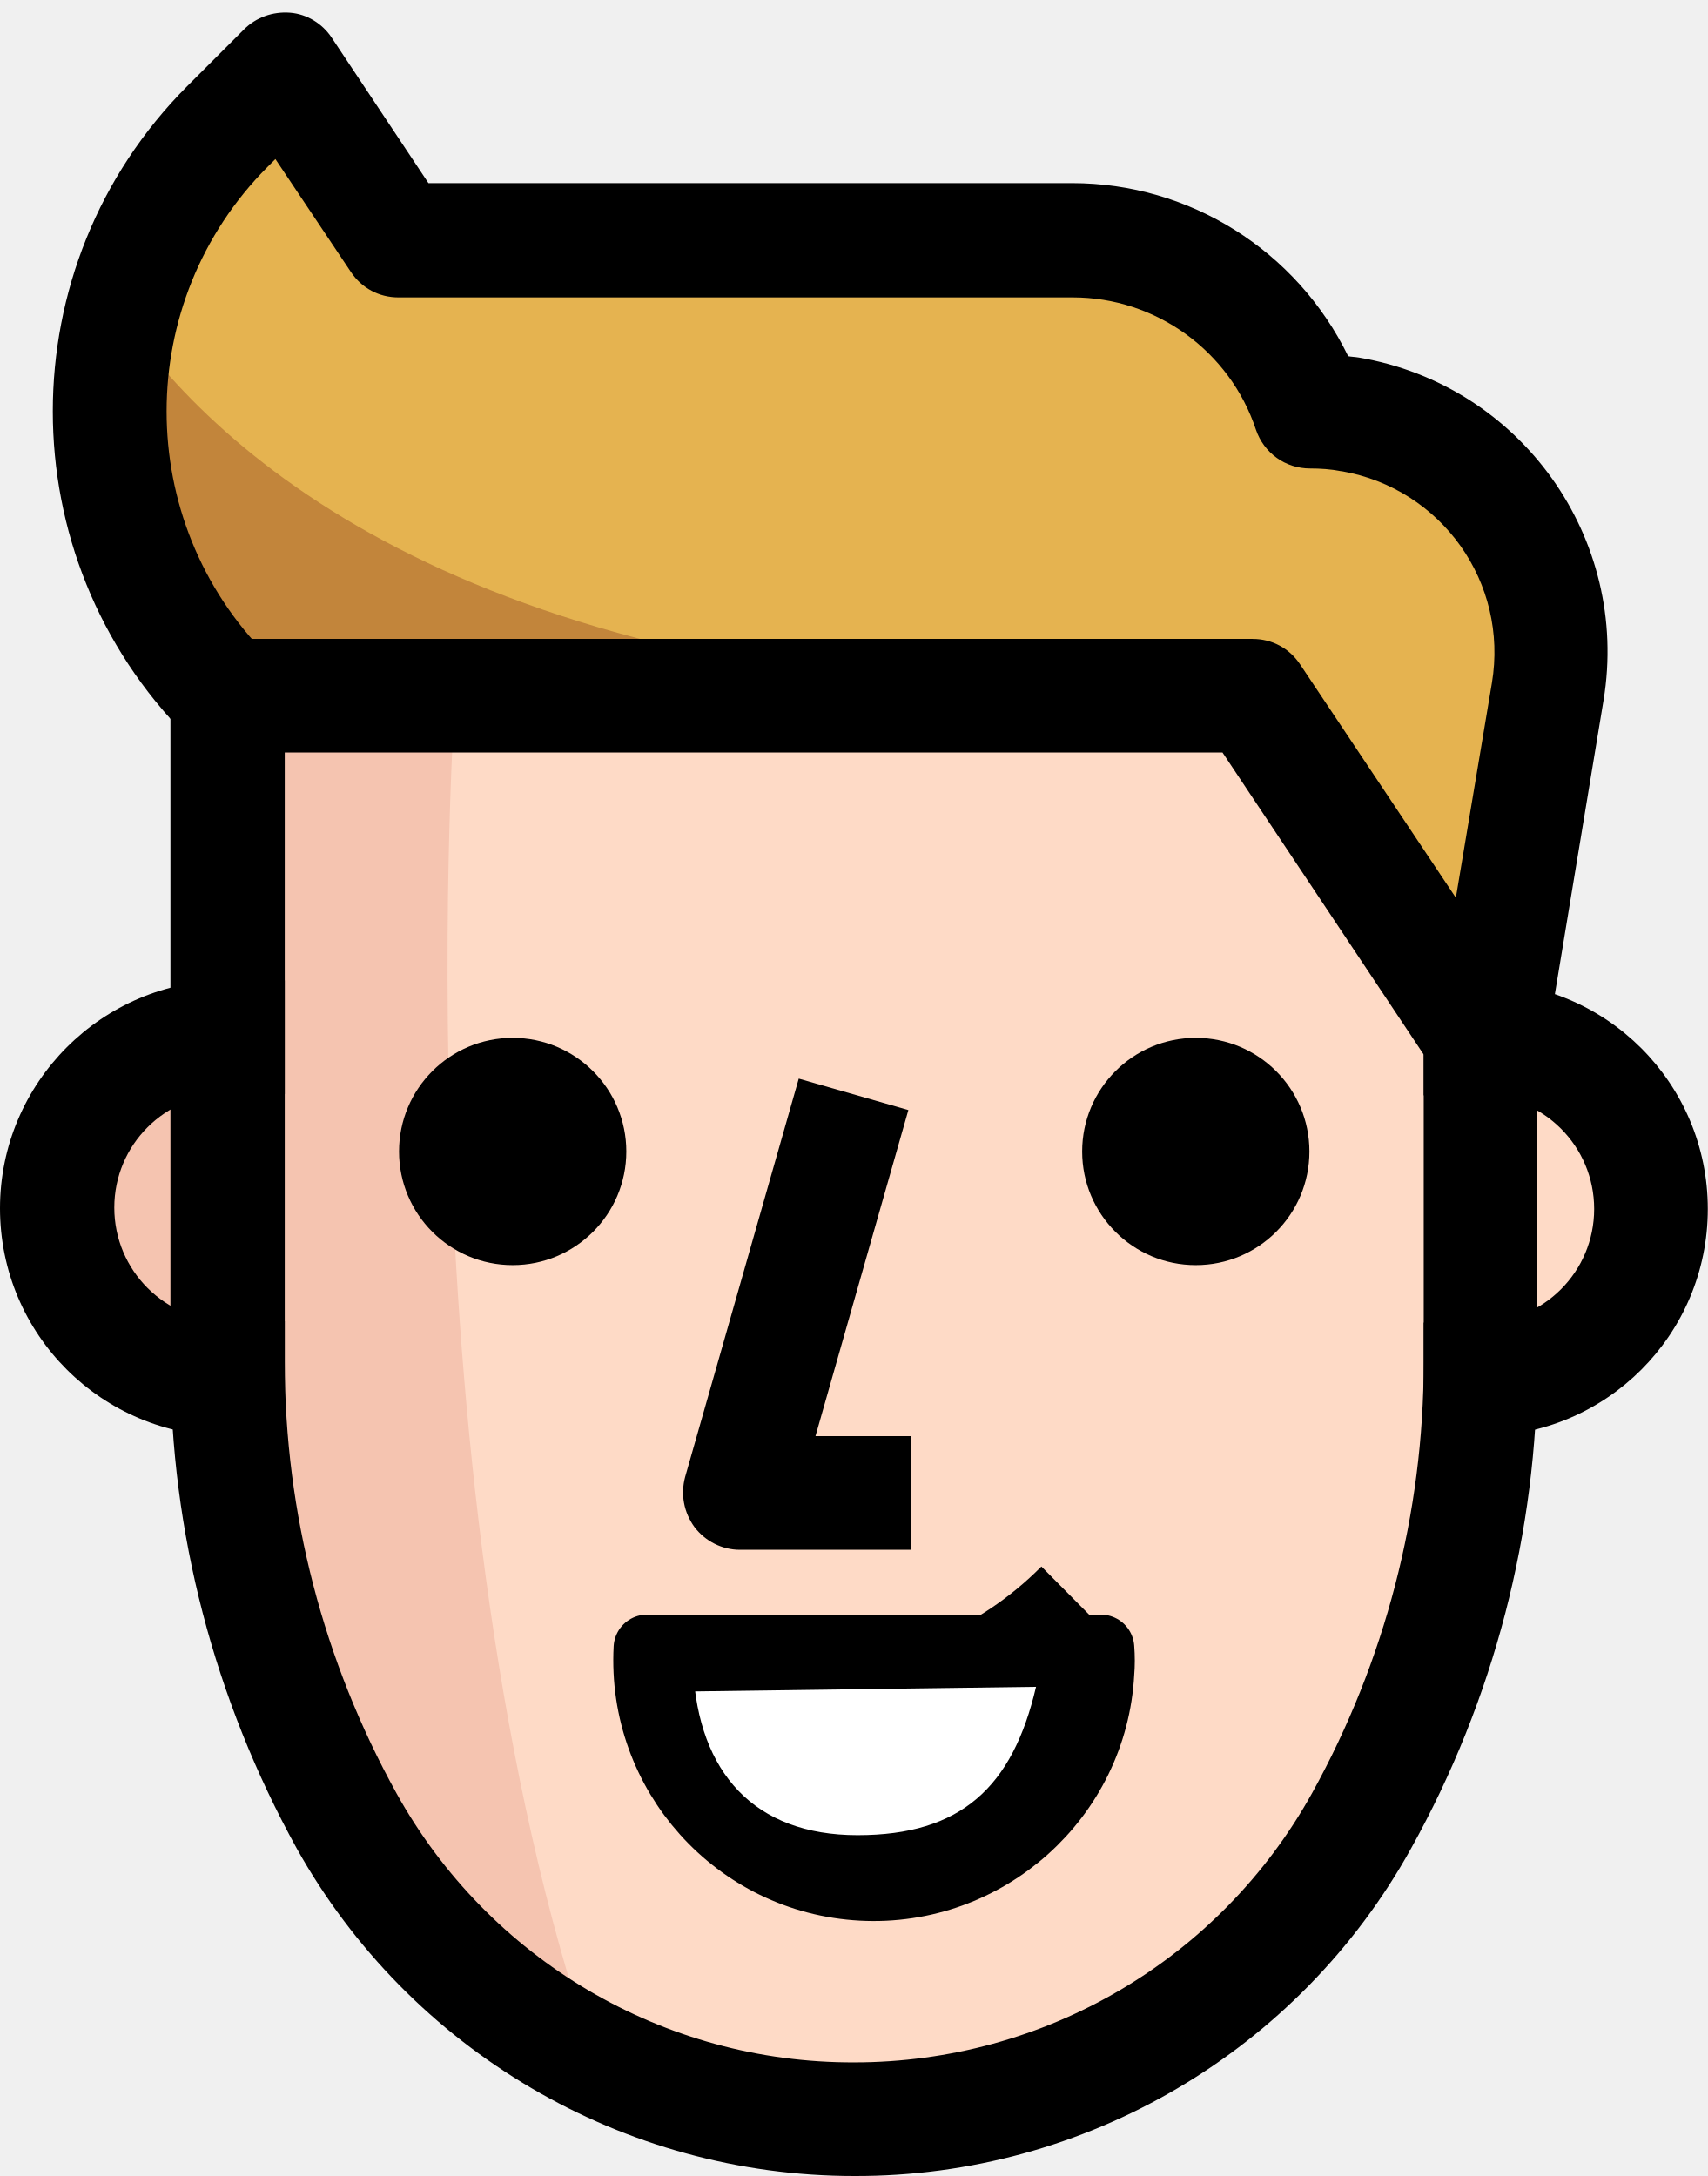
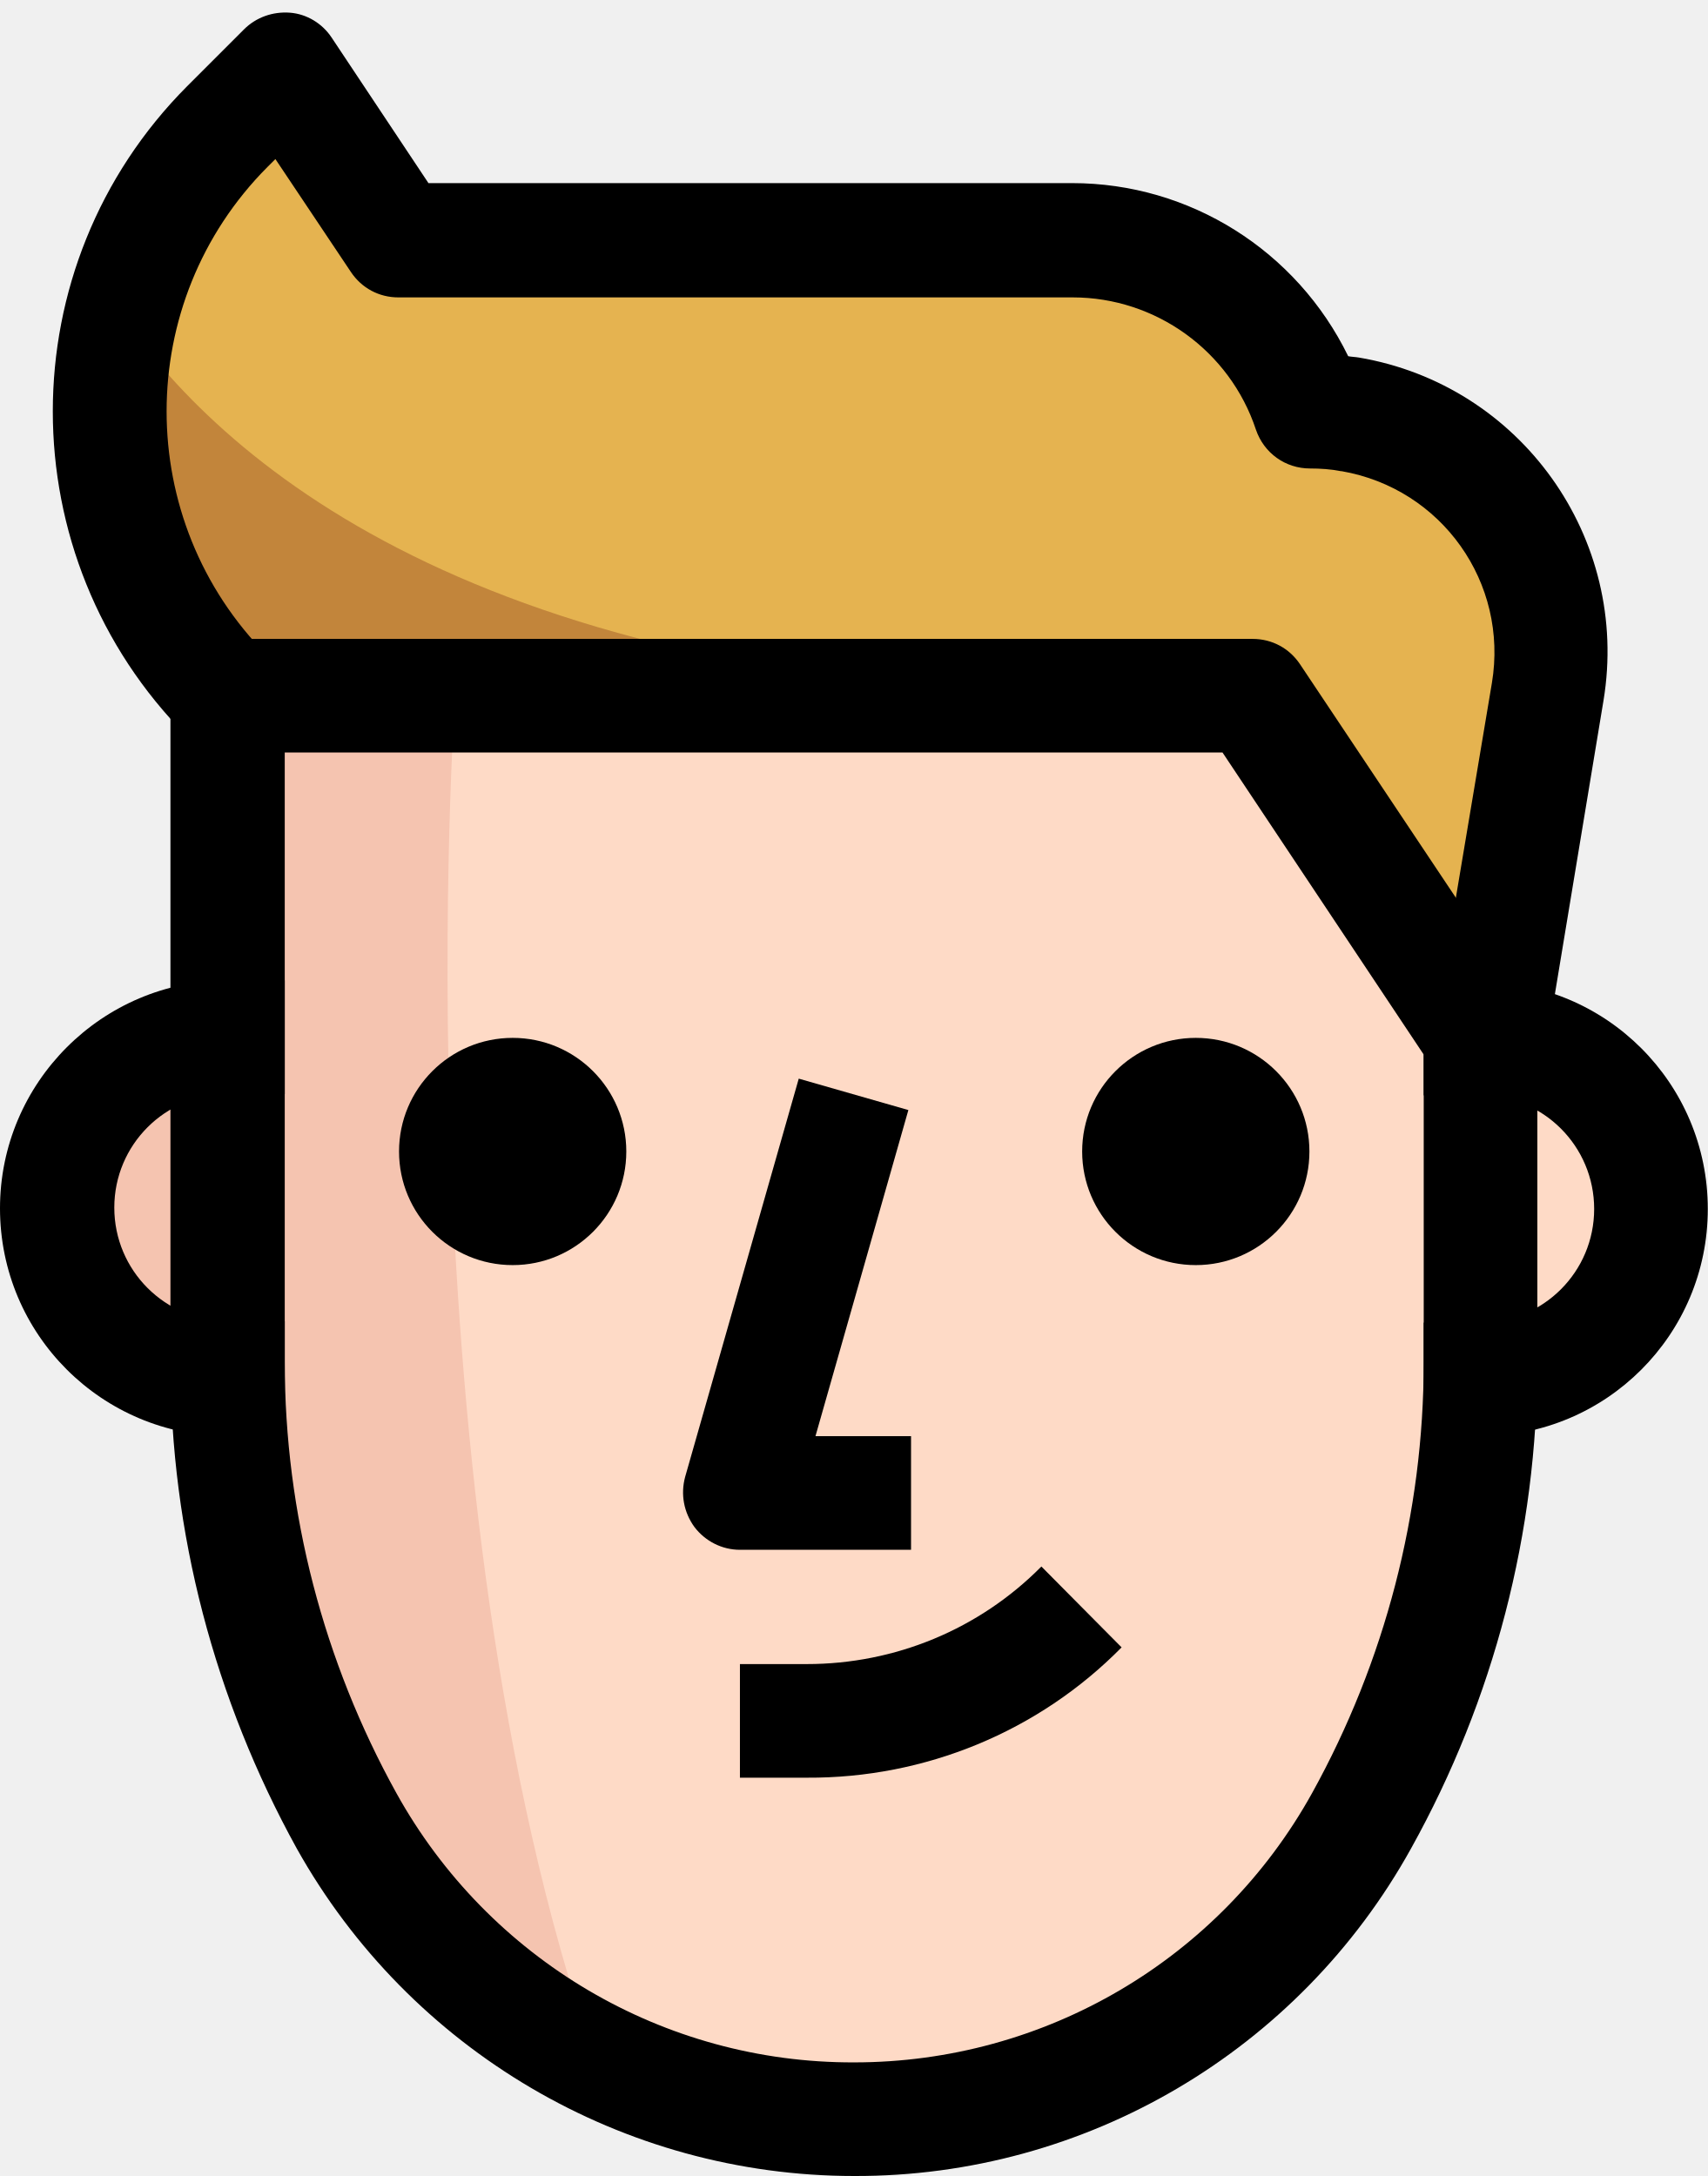
<svg xmlns="http://www.w3.org/2000/svg" version="1.1" viewBox="0 0 255.5 325.6">
  <style type="text/css">
	.st0 { fill: #FEDAC6 }
	.st1 { fill: #F5C4B0 }
	.st2 { fill: #E5B350 }
	.st3 { fill: #C2853B }
	.st4 {
		fill: #FFFFFF;
		stroke: #000000;
		stroke-width: 10;
		stroke-linejoin: round;
		stroke-miterlimit: 10;
	}
-   #mouth-2 { display:none }
+   #avatar-mouth-2 { display:none }
</style>
  <g>
    <path class="st0" d="M221.5,155.2H213v51.1h8.5c14.1,0,25.5-11.4,25.5-25.6S235.6,155.2,221.5,155.2L221.5,155.2z" />
    <path class="st1" d="M8.5,180.8c0,14.1,11.4,25.6,25.6,25.6l0,0h8.5v-51.1h-8.5c-14.1,0-25.5,11.3-25.6,25.3V180.8z" />
    <path class="st2" d="M221.5,155.2l10.1-51.7c3.3-19.6-10-38.2-29.6-41.5c-2-0.3-4-0.5-6-0.5   c-5.1-15.2-19.3-25.5-35.4-25.6h-101l-17-25.5l-8.5,8.5c-23.5,23.5-23.5,61.7,0,85.2h153.4L221.5,155.2z" />
    <path class="st0" d="M221.5,155.2v48.6c0,24-6.1,47.7-17.8,68.7c-23.4,41.9-76.3,57-118.2,33.6   c-14.1-7.9-25.7-19.5-33.6-33.6c-11.7-21-17.8-44.7-17.8-68.7v-99.7h153.4L221.5,155.2z" />
    <path class="st1" d="M68.1,104.1H34v99.7c0,24,6.1,47.7,17.8,68.7c8.5,15.3,21.4,27.6,37.1,35.3   C59.6,223.4,68.1,104.1,68.1,104.1z" />
    <path class="st3" d="M18.2,47.2c-5,20.4,0.9,42,15.8,56.9h136.3C73.6,104.1,34,70,18.2,47.2z" />
    <path d="M221.5,214.9H213v-17h8.5c9.4,0,17-7.6,17-17s-7.6-17-17-17H213v-17h8.5c18.8,0,34,15.2,34,34   S240.3,214.9,221.5,214.9z" />
    <path d="M42.6,214.9h-8.5C15.3,214.9,0,199.7,0,180.8c0-18.8,15.3-34.1,34.1-34.1h8.5v17h-8.5c-9.4,0-17,7.6-17,17   s7.6,17,17,17h8.5V214.9z" />
    <path d="M136.3,231.9h-25.6c-2.7,0-5.2-1.3-6.8-3.4c-1.6-2.2-2.1-4.9-1.4-7.5l17-59.6l16.4,4.7L122,214.9h14.3V231.9   z" />
    <path d="M127.8,325.6L127.8,325.6c-34.6,0-66.5-18.8-83.4-49c-12.3-22.3-18.9-47.3-18.9-72.8v-99.7   c0-4.7,3.8-8.5,8.5-8.5l0,0h153.4c2.9,0,5.5,1.4,7.1,3.8l34.1,51.1c0.9,1.4,1.4,3,1.4,4.7v48.6c0,25.5-6.5,50.5-18.9,72.8   C194.3,306.9,162.4,325.7,127.8,325.6z M127.8,308.6L127.8,308.6c28.5,0,54.7-15.4,68.5-40.3c10.9-19.7,16.7-41.9,16.7-64.5v-46   l-30.1-45.2H42.6v91.2c0,22.6,5.8,44.8,16.7,64.5C73.1,293.2,99.3,308.7,127.8,308.6z" />
    <circle cx="76.7" cy="172.3" r="17" />
    <circle cx="178.9" cy="172.3" r="17" />
    <path d="M229.9,165.2l-16.8-2.8l10.1-60.2c2.5-15-7.5-29.1-22.5-31.7h-0.1c-1.5-0.3-3.1-0.4-4.6-0.4l0,0   c-3.7,0-6.9-2.3-8.1-5.8c-3.9-11.8-15-19.8-27.4-19.8H59.6c-2.9,0-5.5-1.4-7.1-3.8L41.2,23.8L40,25c-20.1,20.2-20.1,52.9,0,73.1   l-12,12.1C1.2,83.3,1.2,39.8,28,12.9l8.5-8.5c1.8-1.8,4.3-2.7,6.9-2.5c2.5,0.2,4.8,1.6,6.2,3.7l14.5,21.8h96.3   c17.6,0,33.6,10.1,41.3,25.9c0.5,0.1,1,0.1,1.6,0.2c24.2,4.1,40.6,27,36.6,51.3L229.9,165.2z" />
    <path id="avatar-mouth-1" d="M120.7,266h-10v-17h10c13.2,0,25.8-5.2,35.1-14.6l12,12.1C155.4,259.1,138.4,266.1,120.7,266z" />
    <g id="avatar-mouth-2">
      <path class="st4" d="M164.7,246.6H96.8c-1,18.8,13.4,34.8,32.1,35.8s34.8-13.4,35.8-32.1C164.8,249.1,164.8,247.9,164.7,246.6z" />
      <path d="M129.6,284c-19.7,0-35.9-16.8-35.9-37.4c0-1.7,1.3-3.1,3-3.1h65.7c1.7,0,3,1.4,3,3.1C165.4,267.3,149.3,284,129.6,284z   M103.7,249.8c0.8,15.4,9.1,24.8,24.6,24.8s23.2-7.2,26.7-22.2l-51.8,0.7L103.7,249.8z" />
    </g>
  </g>
</svg>
